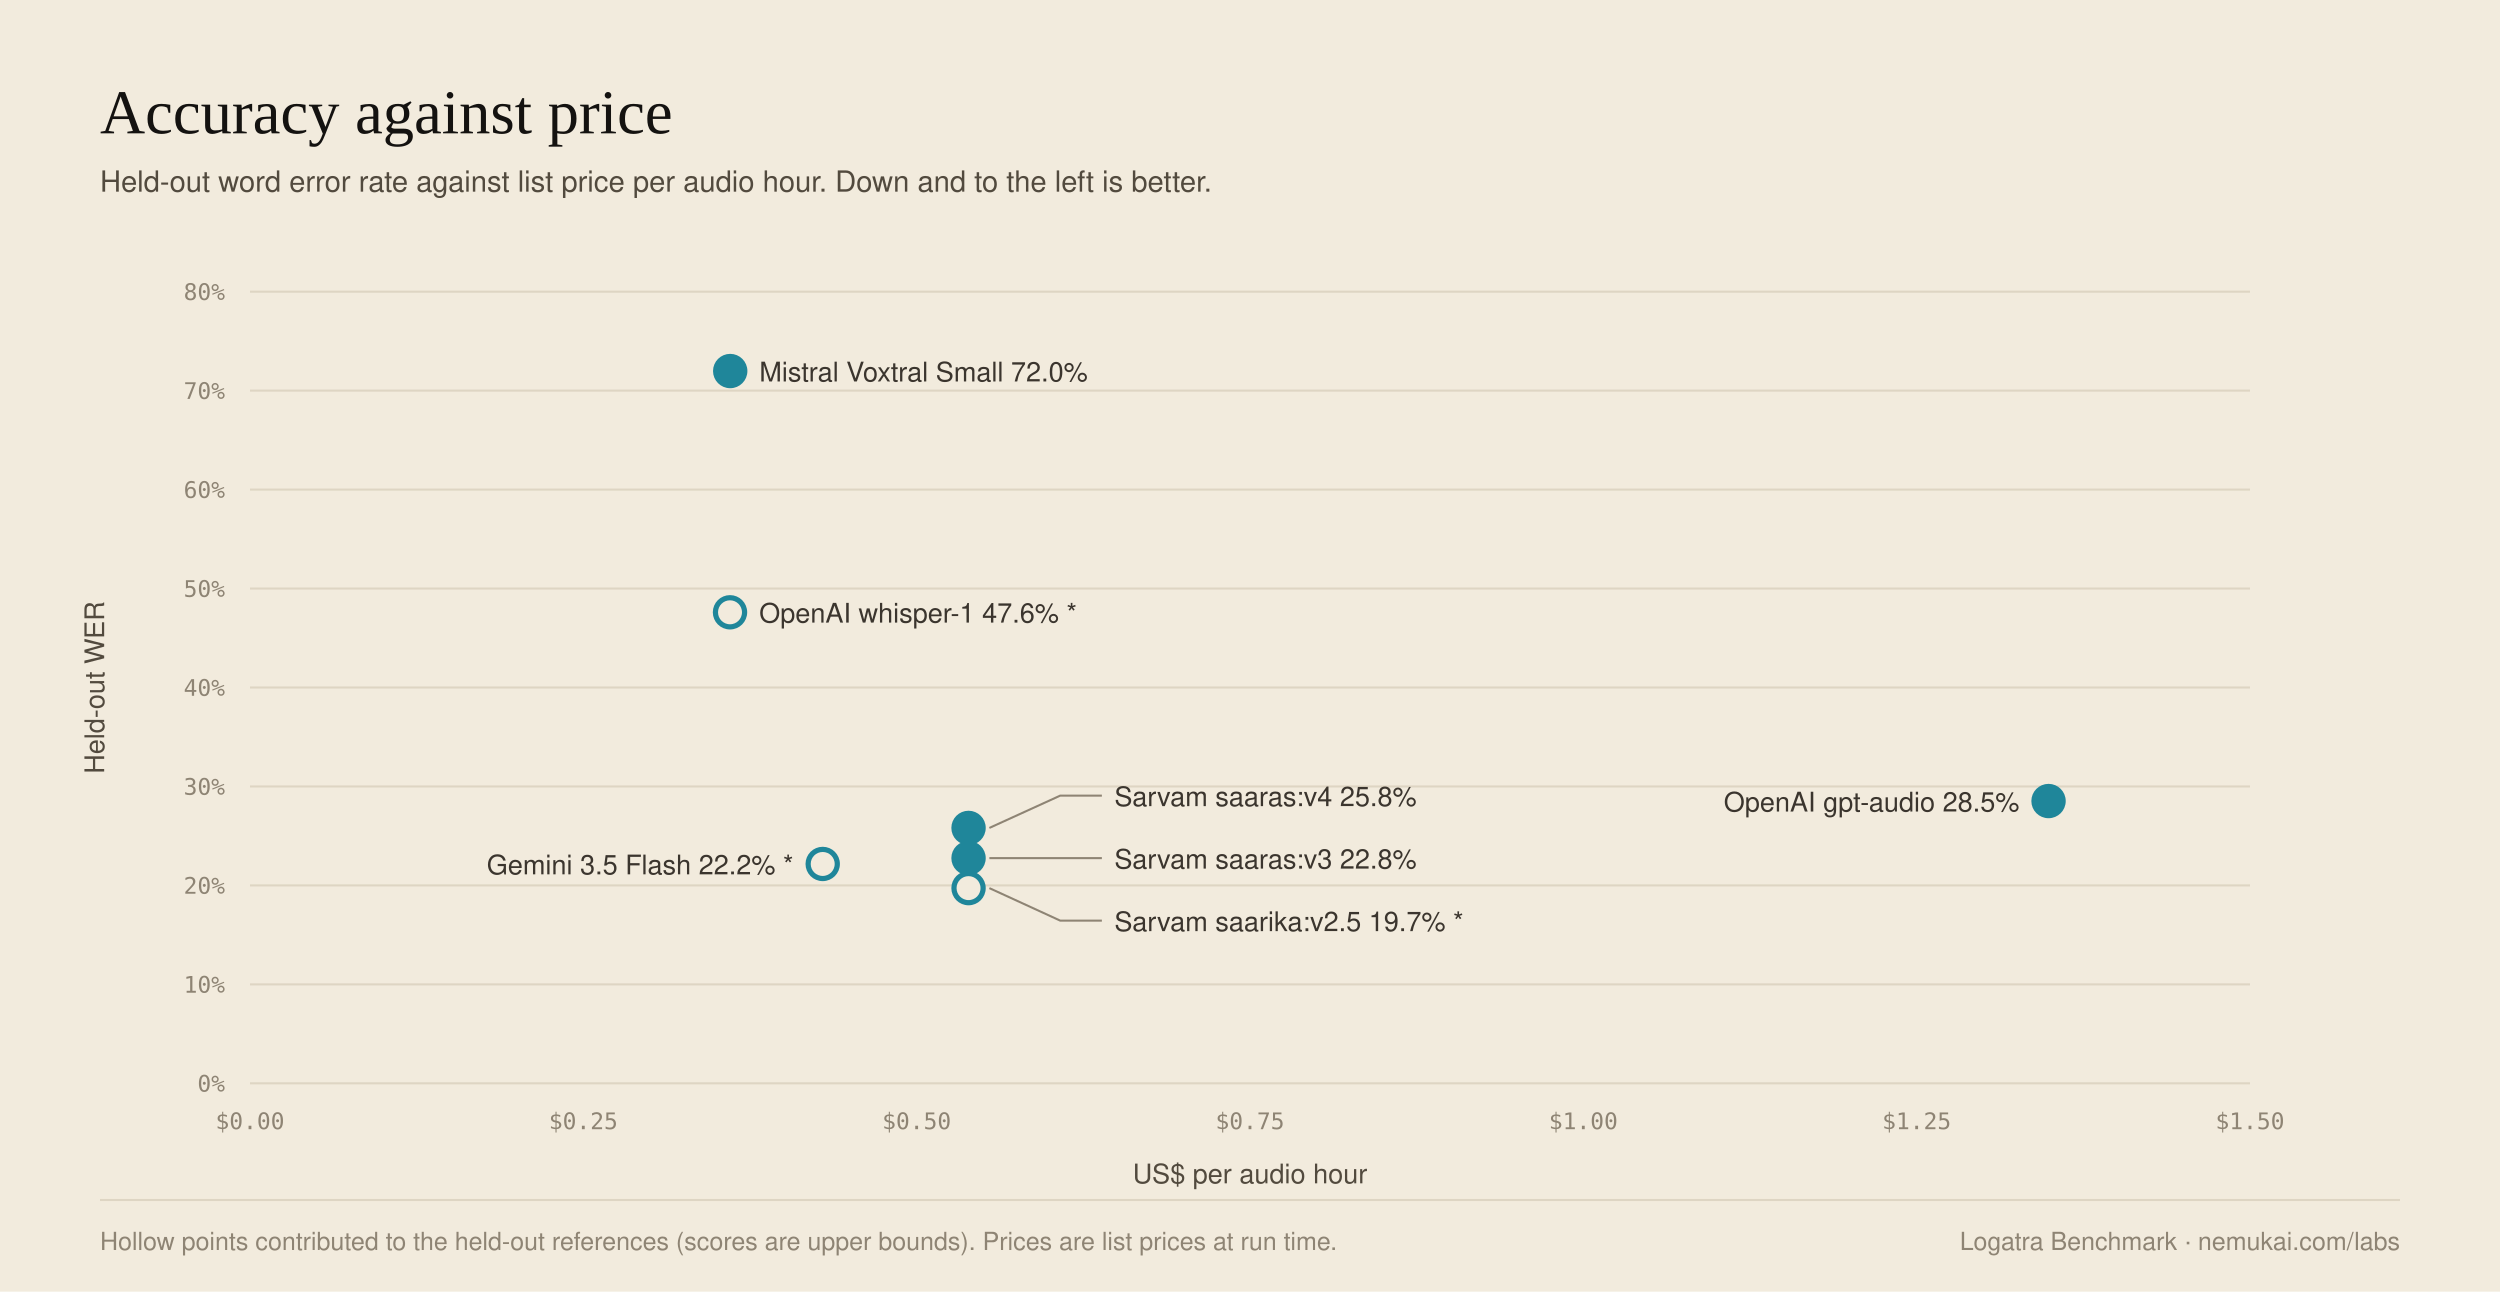
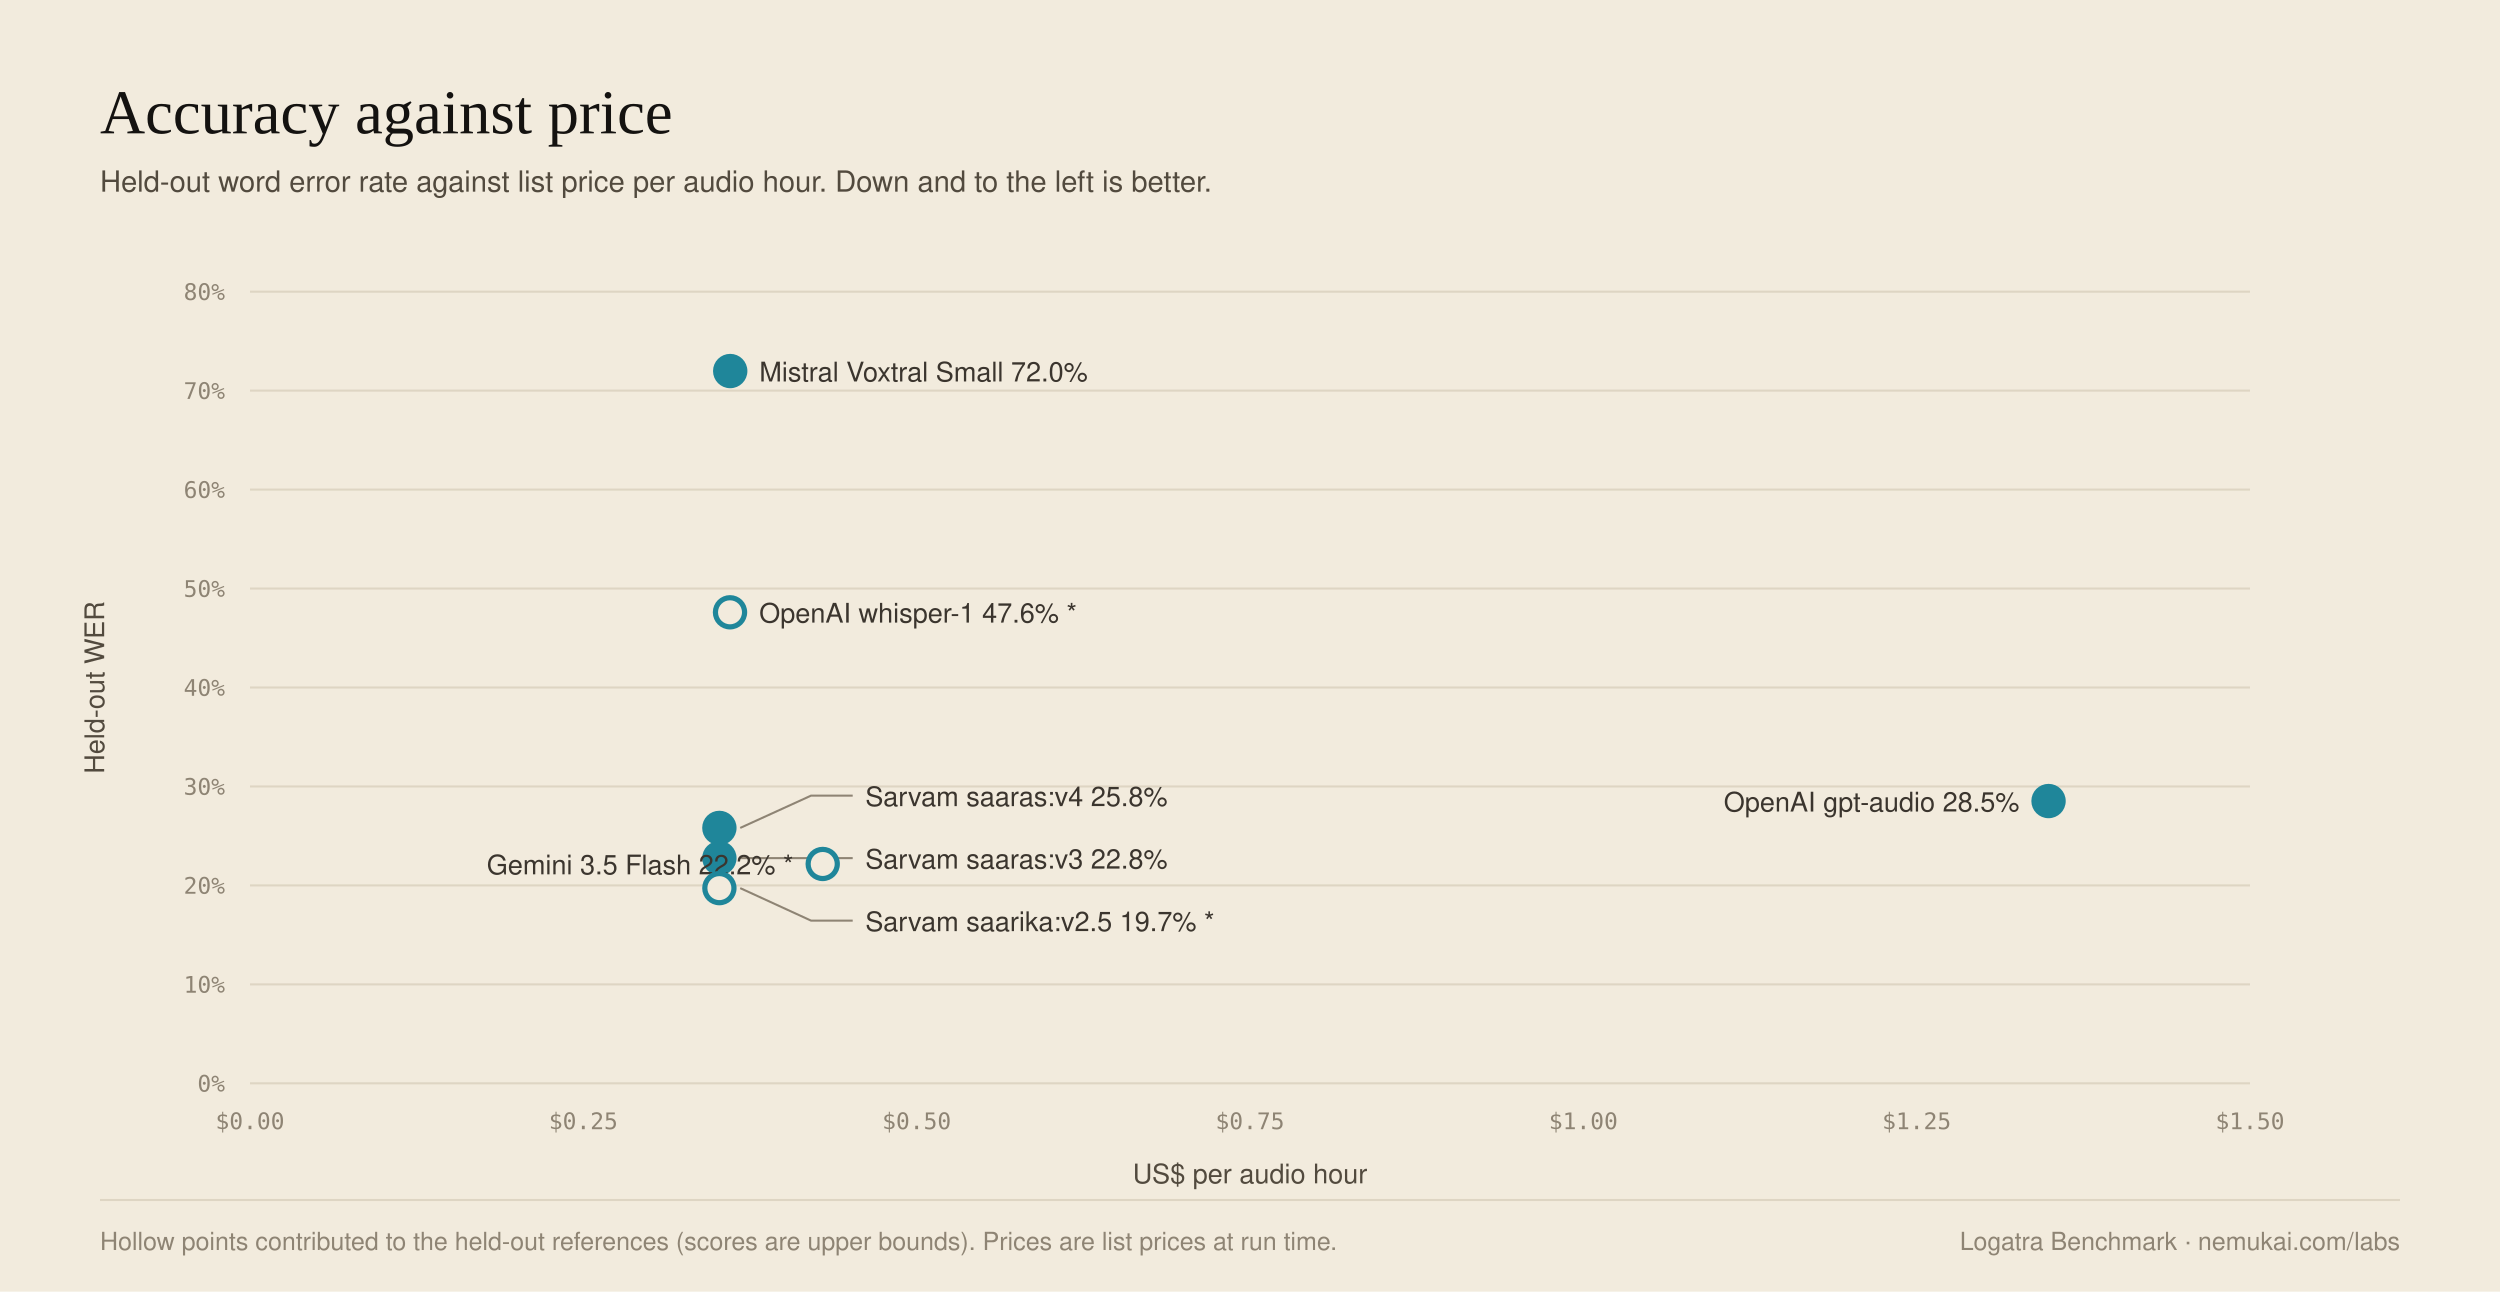
<svg xmlns="http://www.w3.org/2000/svg" width="1200" height="620" viewBox="0 0 1200 620">
  <rect width="1200" height="620" fill="#F2EBDD" />
  <text x="48" y="64" font-family="Georgia, 'Times New Roman', serif" font-size="30" fill="#141210" text-anchor="start" font-weight="400">Accuracy against price</text>
  <text x="48" y="92" font-family="'Helvetica Neue', Helvetica, Arial, sans-serif" font-size="14" fill="#524A3E" text-anchor="start" font-weight="400">Held-out word error rate against list price per audio hour. Down and to the left is better.</text>
  <line x1="120" x2="1080" y1="520.0" y2="520.0" stroke="#DED5C3" />
  <text x="108" y="524.0" font-family="'JetBrains Mono', Menlo, monospace" font-size="11" fill="#8E8474" text-anchor="end" font-weight="400">0%</text>
  <line x1="120" x2="1080" y1="472.5" y2="472.5" stroke="#DED5C3" />
  <text x="108" y="476.5" font-family="'JetBrains Mono', Menlo, monospace" font-size="11" fill="#8E8474" text-anchor="end" font-weight="400">10%</text>
  <line x1="120" x2="1080" y1="425.0" y2="425.0" stroke="#DED5C3" />
  <text x="108" y="429.0" font-family="'JetBrains Mono', Menlo, monospace" font-size="11" fill="#8E8474" text-anchor="end" font-weight="400">20%</text>
  <line x1="120" x2="1080" y1="377.5" y2="377.5" stroke="#DED5C3" />
  <text x="108" y="381.5" font-family="'JetBrains Mono', Menlo, monospace" font-size="11" fill="#8E8474" text-anchor="end" font-weight="400">30%</text>
  <line x1="120" x2="1080" y1="330.0" y2="330.0" stroke="#DED5C3" />
  <text x="108" y="334.0" font-family="'JetBrains Mono', Menlo, monospace" font-size="11" fill="#8E8474" text-anchor="end" font-weight="400">40%</text>
  <line x1="120" x2="1080" y1="282.5" y2="282.5" stroke="#DED5C3" />
  <text x="108" y="286.5" font-family="'JetBrains Mono', Menlo, monospace" font-size="11" fill="#8E8474" text-anchor="end" font-weight="400">50%</text>
  <line x1="120" x2="1080" y1="235" y2="235" stroke="#DED5C3" />
  <text x="108" y="239" font-family="'JetBrains Mono', Menlo, monospace" font-size="11" fill="#8E8474" text-anchor="end" font-weight="400">60%</text>
  <line x1="120" x2="1080" y1="187.5" y2="187.5" stroke="#DED5C3" />
  <text x="108" y="191.5" font-family="'JetBrains Mono', Menlo, monospace" font-size="11" fill="#8E8474" text-anchor="end" font-weight="400">70%</text>
  <line x1="120" x2="1080" y1="140.0" y2="140.0" stroke="#DED5C3" />
  <text x="108" y="144.0" font-family="'JetBrains Mono', Menlo, monospace" font-size="11" fill="#8E8474" text-anchor="end" font-weight="400">80%</text>
  <text x="120.0" y="542" font-family="'JetBrains Mono', Menlo, monospace" font-size="11" fill="#8E8474" text-anchor="middle" font-weight="400">$0.00</text>
  <text x="280.0" y="542" font-family="'JetBrains Mono', Menlo, monospace" font-size="11" fill="#8E8474" text-anchor="middle" font-weight="400">$0.25</text>
  <text x="440.0" y="542" font-family="'JetBrains Mono', Menlo, monospace" font-size="11" fill="#8E8474" text-anchor="middle" font-weight="400">$0.50</text>
  <text x="600.0" y="542" font-family="'JetBrains Mono', Menlo, monospace" font-size="11" fill="#8E8474" text-anchor="middle" font-weight="400">$0.75</text>
  <text x="760.0" y="542" font-family="'JetBrains Mono', Menlo, monospace" font-size="11" fill="#8E8474" text-anchor="middle" font-weight="400">$1.00</text>
  <text x="920.0" y="542" font-family="'JetBrains Mono', Menlo, monospace" font-size="11" fill="#8E8474" text-anchor="middle" font-weight="400">$1.25</text>
  <text x="1080.0" y="542" font-family="'JetBrains Mono', Menlo, monospace" font-size="11" fill="#8E8474" text-anchor="middle" font-weight="400">$1.50</text>
  <text x="600.0" y="568" font-family="'Helvetica Neue', Helvetica, Arial, sans-serif" font-size="13" fill="#524A3E" text-anchor="middle" font-weight="400">US$ per audio hour</text>
  <text x="50" y="330.0" font-family="'Helvetica Neue', Helvetica, Arial, sans-serif" font-size="13" fill="#524A3E" text-anchor="middle" font-weight="400" transform="rotate(-90 50 330.0)">Held-out WER</text>
-   <circle cx="464.9" cy="411.9" r="7" fill="#1F869A" stroke="#1F869A" stroke-width="2.5" />
-   <polyline points="474.9,411.9 508.9,411.9 528.9,411.9" fill="none" stroke="#8E8474" stroke-width="1" />
-   <text x="534.896" y="416.938" font-family="'Helvetica Neue', Helvetica, Arial, sans-serif" font-size="13" fill="#3B352E" text-anchor="start" font-weight="400">Sarvam saaras:v3  22.8%</text>
-   <circle cx="464.9" cy="397.4" r="7" fill="#1F869A" stroke="#1F869A" stroke-width="2.5" />
-   <polyline points="474.9,397.4 508.9,381.9 528.9,381.9" fill="none" stroke="#8E8474" stroke-width="1" />
-   <text x="534.896" y="386.938" font-family="'Helvetica Neue', Helvetica, Arial, sans-serif" font-size="13" fill="#3B352E" text-anchor="start" font-weight="400">Sarvam saaras:v4  25.8%</text>
+   <circle cx="345.3" cy="411.9" r="7" fill="#1F869A" stroke="#1F869A" stroke-width="2.5" />
+   <polyline points="355.3,411.9 389.3,411.9 409.3,411.9" fill="none" stroke="#8E8474" stroke-width="1" />
+   <text x="415.344" y="416.938" font-family="'Helvetica Neue', Helvetica, Arial, sans-serif" font-size="13" fill="#3B352E" text-anchor="start" font-weight="400">Sarvam saaras:v3  22.8%</text>
+   <circle cx="345.3" cy="397.4" r="7" fill="#1F869A" stroke="#1F869A" stroke-width="2.5" />
+   <polyline points="355.3,397.4 389.3,381.9 409.3,381.9" fill="none" stroke="#8E8474" stroke-width="1" />
+   <text x="415.344" y="386.938" font-family="'Helvetica Neue', Helvetica, Arial, sans-serif" font-size="13" fill="#3B352E" text-anchor="start" font-weight="400">Sarvam saaras:v4  25.8%</text>
  <circle cx="394.9" cy="414.7" r="7" fill="#F2EBDD" stroke="#1F869A" stroke-width="2.5" />
  <text x="380.88" y="419.692" font-family="'Helvetica Neue', Helvetica, Arial, sans-serif" font-size="13" fill="#3B352E" text-anchor="end" font-weight="400">Gemini 3.5 Flash  22.2% *</text>
-   <circle cx="464.9" cy="426.3" r="7" fill="#F2EBDD" stroke="#1F869A" stroke-width="2.5" />
-   <polyline points="474.9,426.3 508.9,441.9 528.9,441.9" fill="none" stroke="#8E8474" stroke-width="1" />
-   <text x="534.896" y="446.938" font-family="'Helvetica Neue', Helvetica, Arial, sans-serif" font-size="13" fill="#3B352E" text-anchor="start" font-weight="400">Sarvam saarika:v2.5  19.7% *</text>
+   <circle cx="345.3" cy="426.3" r="7" fill="#F2EBDD" stroke="#1F869A" stroke-width="2.5" />
+   <polyline points="355.3,426.3 389.3,441.9 409.3,441.9" fill="none" stroke="#8E8474" stroke-width="1" />
+   <text x="415.344" y="446.938" font-family="'Helvetica Neue', Helvetica, Arial, sans-serif" font-size="13" fill="#3B352E" text-anchor="start" font-weight="400">Sarvam saarika:v2.5  19.7% *</text>
  <circle cx="983.3" cy="384.5" r="7" fill="#1F869A" stroke="#1F869A" stroke-width="2.5" />
  <text x="969.296" y="389.53" font-family="'Helvetica Neue', Helvetica, Arial, sans-serif" font-size="13" fill="#3B352E" text-anchor="end" font-weight="400">OpenAI gpt-audio  28.5%</text>
  <circle cx="350.4" cy="293.9" r="7" fill="#F2EBDD" stroke="#1F869A" stroke-width="2.5" />
  <text x="364.4" y="298.852" font-family="'Helvetica Neue', Helvetica, Arial, sans-serif" font-size="13" fill="#3B352E" text-anchor="start" font-weight="400">OpenAI whisper-1  47.6% *</text>
  <circle cx="350.5" cy="178.1" r="7" fill="#1F869A" stroke="#1F869A" stroke-width="2.5" />
  <text x="364.464" y="183.095" font-family="'Helvetica Neue', Helvetica, Arial, sans-serif" font-size="13" fill="#3B352E" text-anchor="start" font-weight="400">Mistral Voxtral Small  72.0%</text>
  <line x1="48" x2="1152" y1="576" y2="576" stroke="#DED5C3" />
  <text x="48" y="600" font-family="'Helvetica Neue', Helvetica, Arial, sans-serif" font-size="12" fill="#8E8474" text-anchor="start" font-weight="400">Hollow points contributed to the held-out references (scores are upper bounds). Prices are list prices at run time.</text>
  <text x="1152" y="600" font-family="'Helvetica Neue', Helvetica, Arial, sans-serif" font-size="12" fill="#8E8474" text-anchor="end" font-weight="400">Logatra Benchmark · nemukai.com/labs</text>
</svg>
